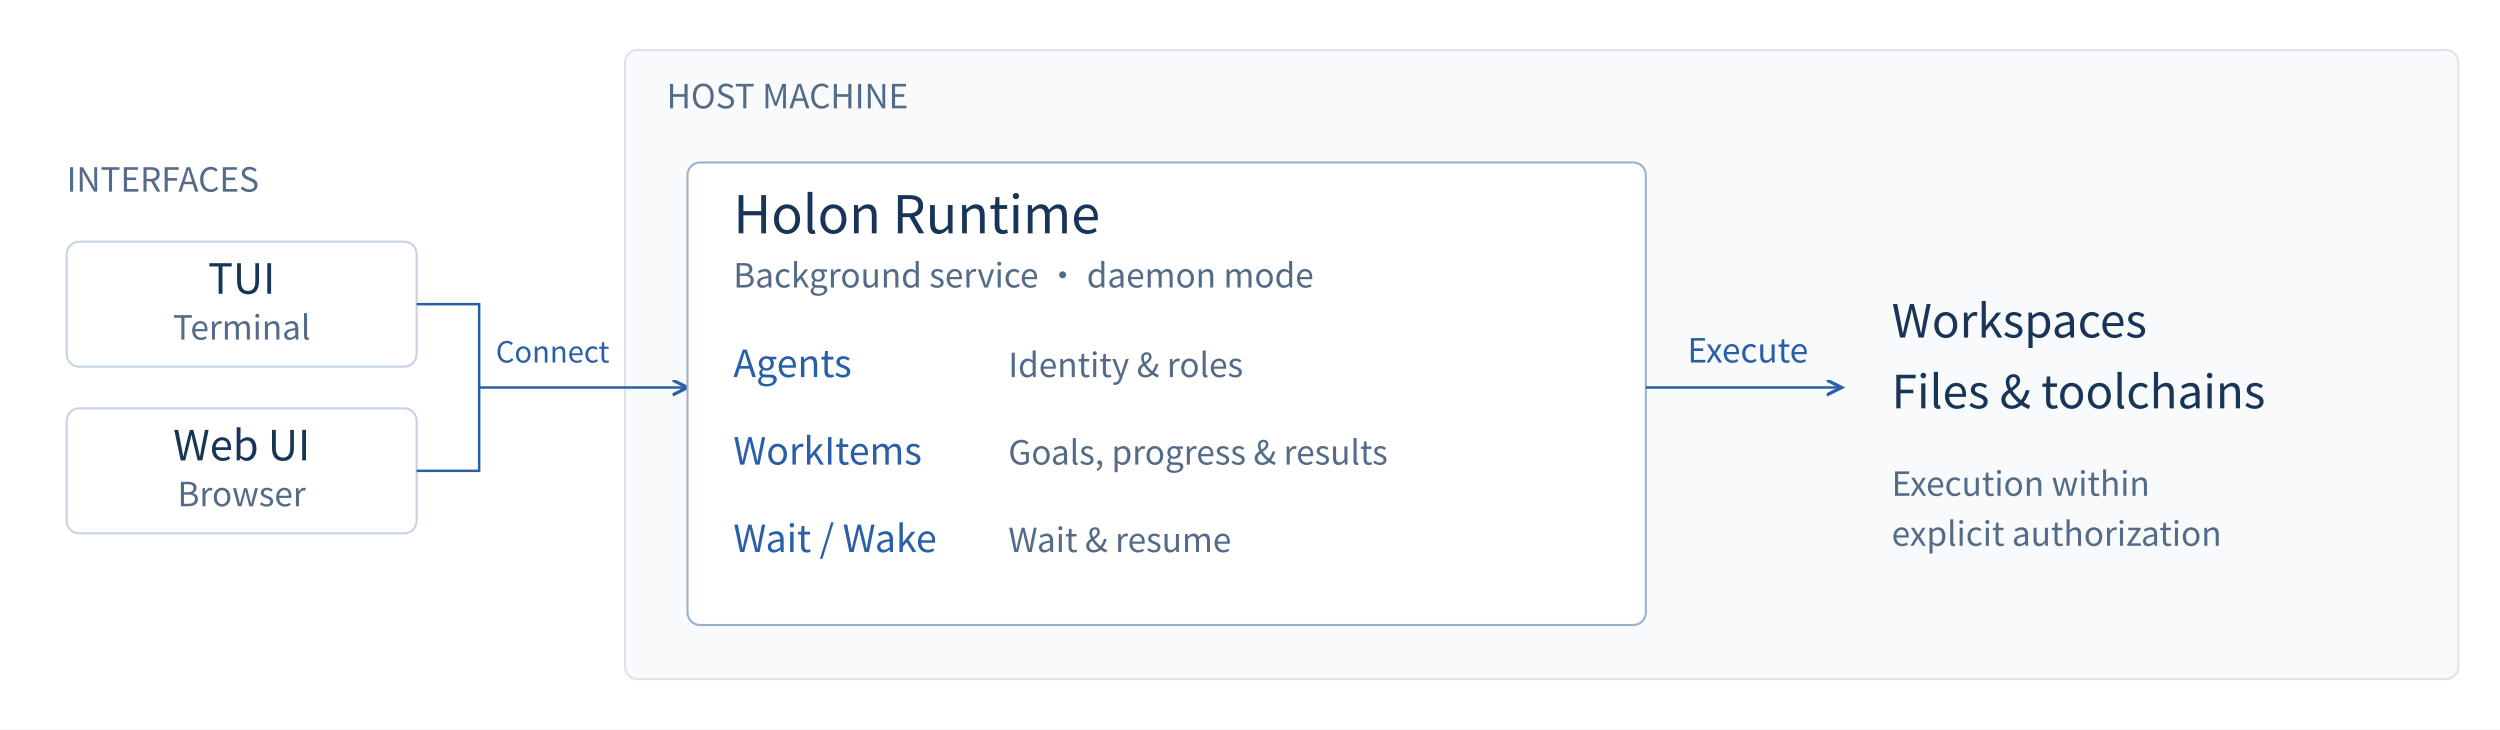
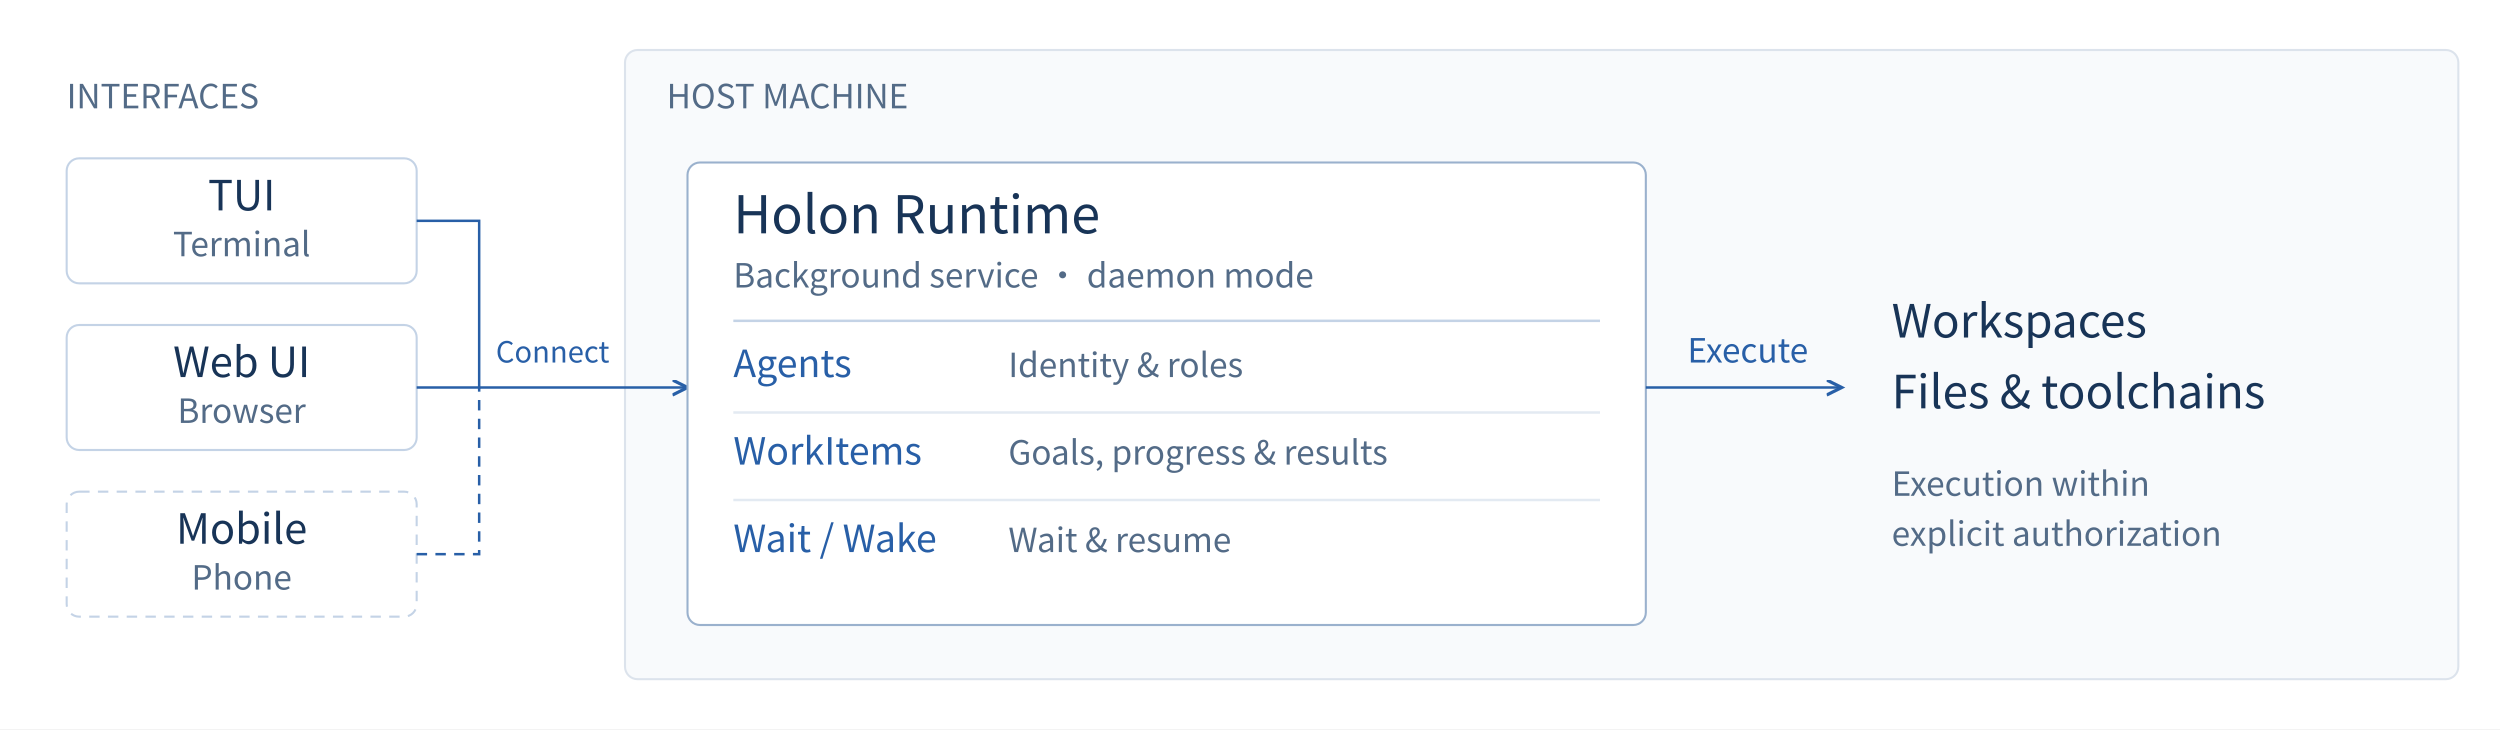
<svg xmlns="http://www.w3.org/2000/svg" width="1200" height="350" viewBox="0 0 1200 350" role="img">
  <defs>
    <marker id="arrow" markerWidth="8" markerHeight="8" refX="6" refY="3" orient="auto-start-reverse">
      <path d="M0 0L6 3L0 6" fill="none" stroke="#285fa7" stroke-width="1.3" />
    </marker>
  </defs>
  <rect width="1200" height="350" fill="#fff" />
  <g font-family="Noto Sans CJK SC, sans-serif">
-     <text x="32" y="92" font-size="16" fill="#536b87" font-weight="500" text-anchor="start">INTERFACES</text>
-     <rect x="32" y="116" width="168" height="60" rx="6" fill="#fff" stroke="#c4d3e6" stroke-width="1" />
-     <text x="116.0" y="141" font-size="20" fill="#183457" font-weight="500" text-anchor="middle">TUI</text>
-     <text x="116.0" y="163" font-size="16" fill="#536b87" font-weight="400" text-anchor="middle">Terminal</text>
-     <rect x="32" y="196" width="168" height="60" rx="6" fill="#fff" stroke="#c4d3e6" stroke-width="1" />
-     <text x="116.0" y="221" font-size="20" fill="#183457" font-weight="500" text-anchor="middle">Web UI</text>
-     <text x="116.0" y="243" font-size="16" fill="#536b87" font-weight="400" text-anchor="middle">Browser</text>
+     <text x="32" y="52" font-size="16" fill="#536b87" font-weight="500" text-anchor="start">INTERFACES</text>
+     <rect x="32" y="76" width="168" height="60" rx="6" fill="#fff" stroke="#c4d3e6" stroke-width="1" />
+     <text x="116.0" y="101" font-size="20" fill="#183457" font-weight="500" text-anchor="middle">TUI</text>
+     <text x="116.0" y="123" font-size="16" fill="#536b87" font-weight="400" text-anchor="middle">Terminal</text>
+     <rect x="32" y="156" width="168" height="60" rx="6" fill="#fff" stroke="#c4d3e6" stroke-width="1" />
+     <text x="116.0" y="181" font-size="20" fill="#183457" font-weight="500" text-anchor="middle">Web UI</text>
+     <text x="116.0" y="203" font-size="16" fill="#536b87" font-weight="400" text-anchor="middle">Browser</text>
+     <rect x="32" y="236" width="168" height="60" rx="6" fill="#fff" stroke="#c4d3e6" stroke-width="1" stroke-dasharray="5 4" />
+     <text x="116.0" y="261" font-size="20" fill="#183457" font-weight="500" text-anchor="middle">Mobile</text>
+     <text x="116.0" y="283" font-size="16" fill="#536b87" font-weight="400" text-anchor="middle">Phone</text>
    <rect x="300" y="24" width="880" height="302" rx="6" fill="#f8fafc" stroke="#dce3ec" stroke-width="1" />
    <text x="320" y="52" font-size="16" fill="#536b87" font-weight="400" text-anchor="start">HOST MACHINE</text>
-     <path d="M200 146H230V226H200" fill="none" stroke="#285fa7" stroke-width="1.2" />
+     <path d="M200 106H230V186H200" fill="none" stroke="#285fa7" stroke-width="1.2" />
+     <path d="M200 266H230V186" fill="none" stroke="#285fa7" stroke-width="1.2" stroke-dasharray="5 4" />
    <path d="M230 186H330" fill="none" stroke="#285fa7" stroke-width="1.2" marker-end="url(#arrow)" />
    <text x="238" y="174" font-size="14" fill="#285fa7" font-weight="400" text-anchor="start">Connect</text>
    <rect x="330" y="78" width="460" height="222" rx="6" fill="#fff" stroke="#9ab1cd" stroke-width="1" />
    <text x="352" y="112" font-size="25" fill="#183457" font-weight="500" text-anchor="start">Holon Runtime</text>
    <text x="352" y="138" font-size="16" fill="#536b87" font-weight="400" text-anchor="start">Background service · daemon mode</text>
+     <path d="M352 154H768" fill="none" stroke="#c4d3e6" stroke-width="1.2" />
    <text x="352" y="181" font-size="18" fill="#285fa7" font-weight="500" text-anchor="start">Agents</text>
    <text x="484" y="181" font-size="16" fill="#536b87" font-weight="400" text-anchor="start">Identity &amp; roles</text>
+     <path d="M352 198H768" fill="none" stroke="#e3eaf2" stroke-width="1.2" />
    <text x="352" y="223" font-size="18" fill="#285fa7" font-weight="500" text-anchor="start">WorkItems</text>
    <text x="484" y="223" font-size="16" fill="#536b87" font-weight="400" text-anchor="start">Goals, progress &amp; results</text>
+     <path d="M352 240H768" fill="none" stroke="#e3eaf2" stroke-width="1.2" />
    <text x="352" y="265" font-size="18" fill="#285fa7" font-weight="500" text-anchor="start">Wait / Wake</text>
    <text x="484" y="265" font-size="16" fill="#536b87" font-weight="400" text-anchor="start">Wait &amp; resume</text>
    <path d="M790 186H884" fill="none" stroke="#285fa7" stroke-width="1.2" marker-end="url(#arrow)" />
    <text x="810" y="174" font-size="16" fill="#285fa7" font-weight="400" text-anchor="start">Execute</text>
    <text x="908" y="162" font-size="22" fill="#183457" font-weight="500" text-anchor="start">Workspaces</text>
    <text x="908" y="196" font-size="22" fill="#183457" font-weight="500" text-anchor="start">Files &amp; toolchains</text>
    <text x="908" y="238" font-size="16" fill="#536b87" font-weight="400" text-anchor="start">Execution within</text>
    <text x="908" y="262" font-size="16" fill="#536b87" font-weight="400" text-anchor="start">explicit authorization</text>
  </g>
</svg>
